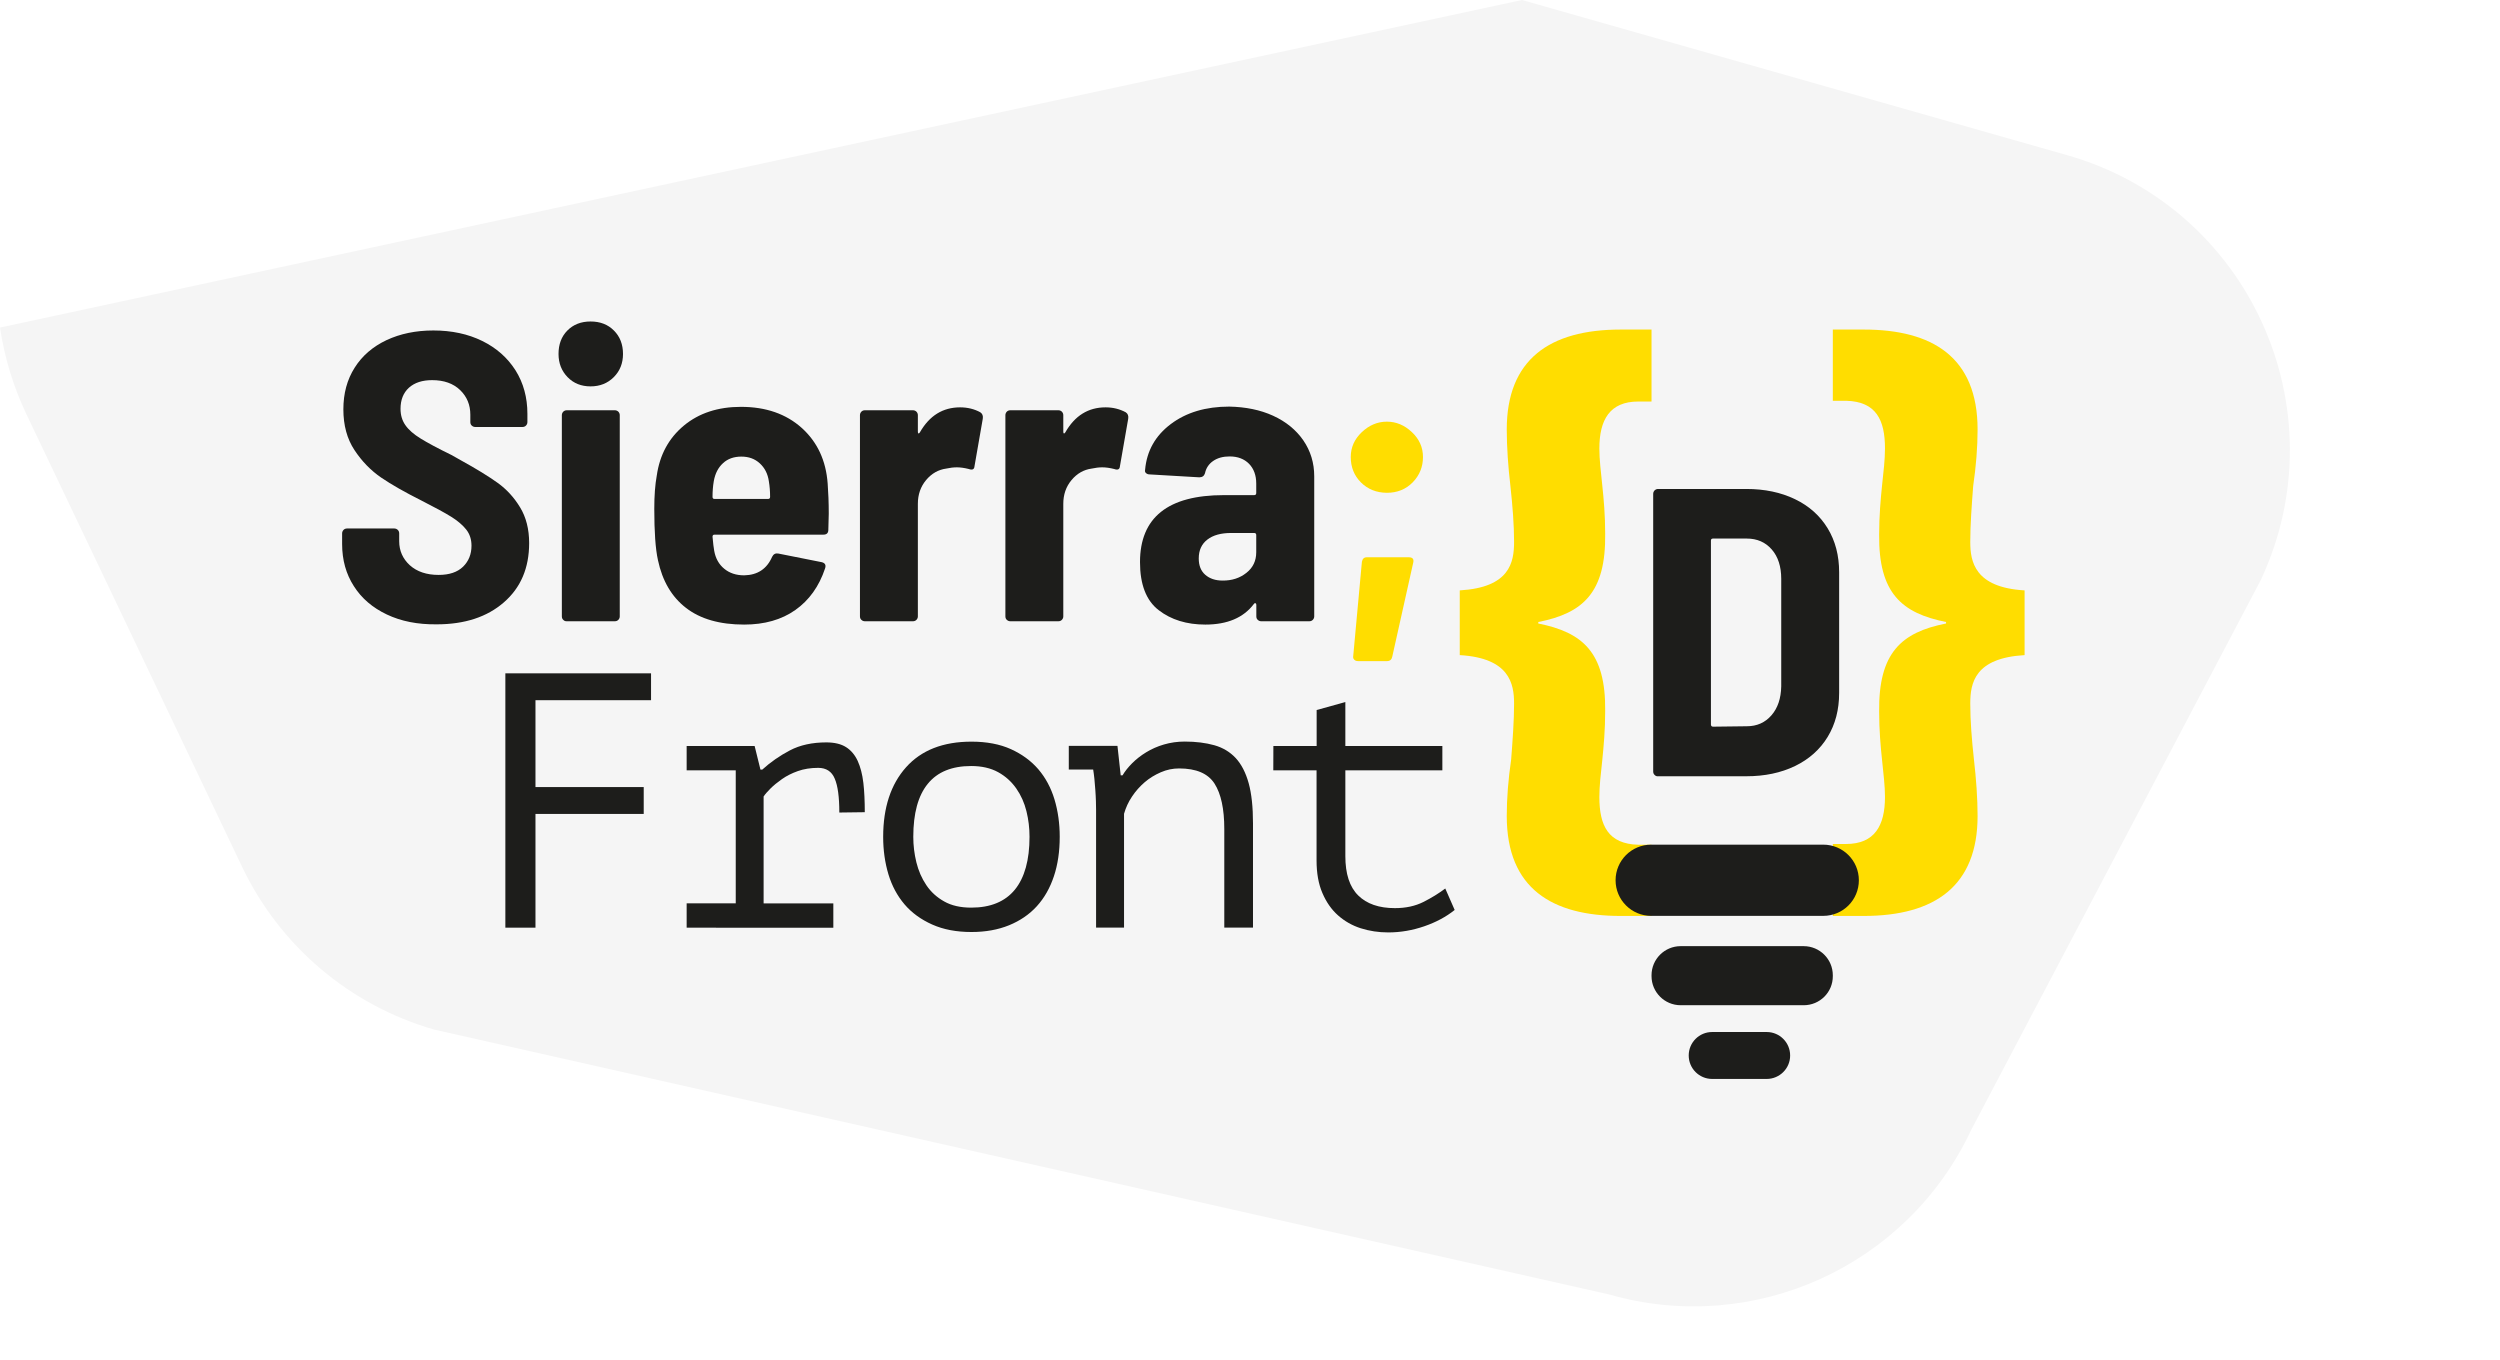
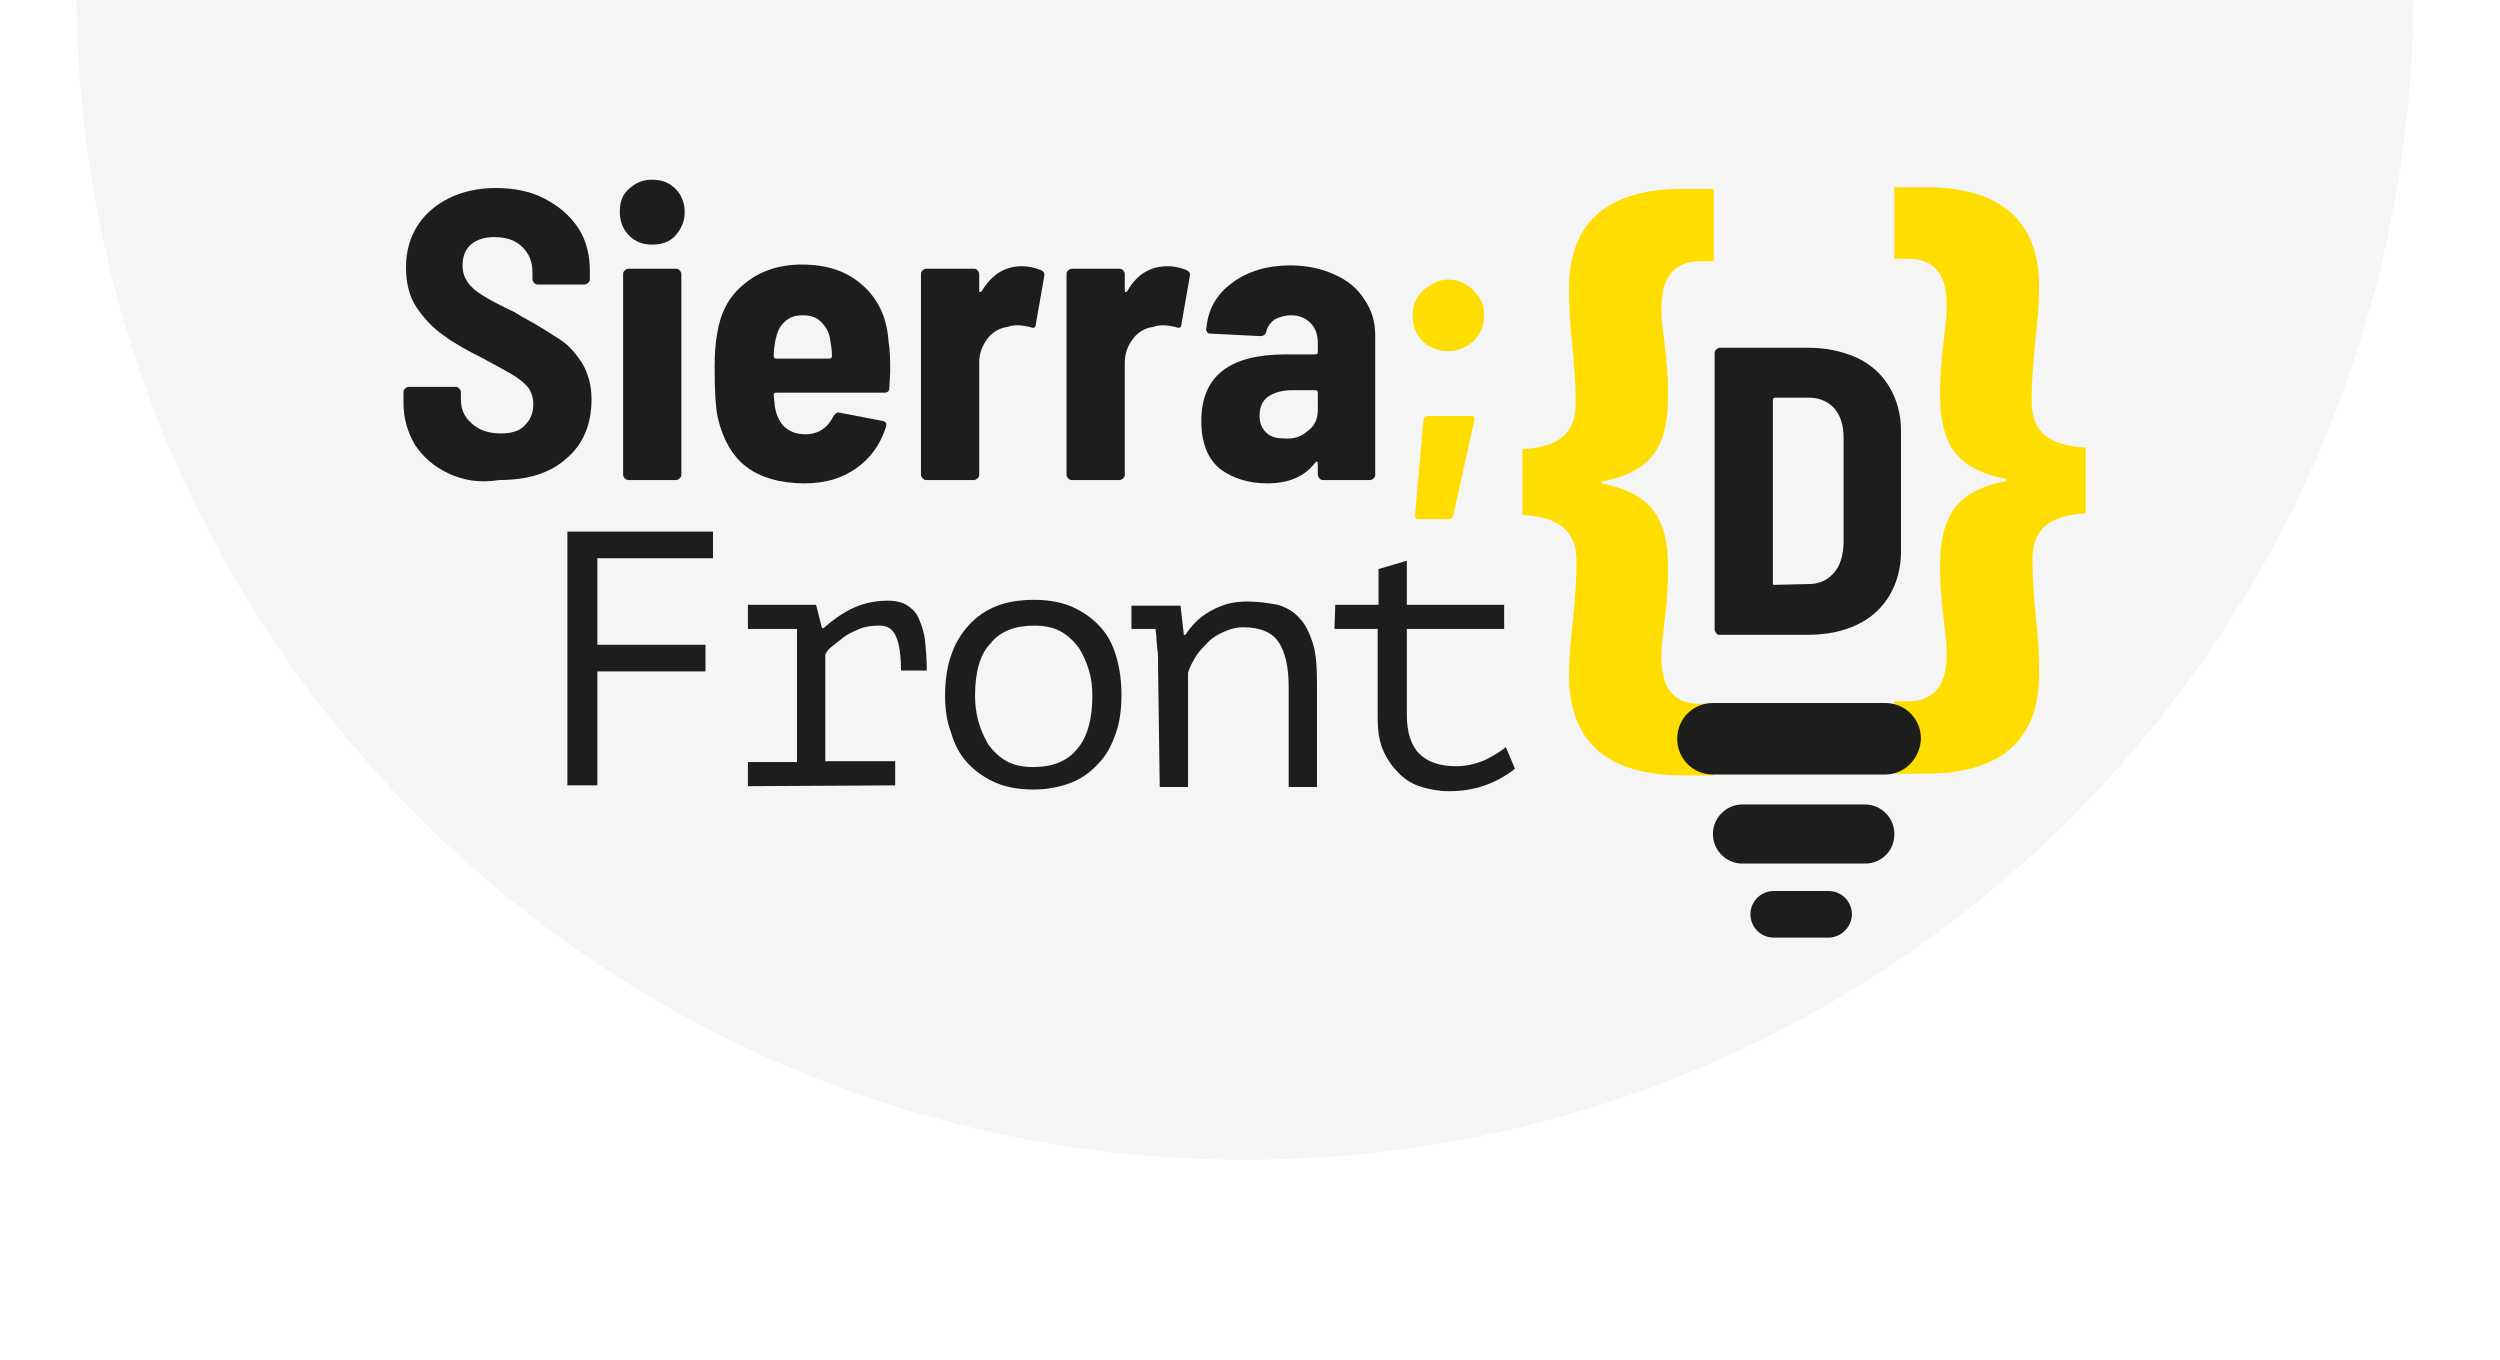
- <svg xmlns="http://www.w3.org/2000/svg" version="1.1" id="Capa_1" x="0px" y="0px" viewBox="0 0 300.48 163.35" style="enable-background:new 0 0 300.48 163.35;" xml:space="preserve">
+ <svg xmlns="http://www.w3.org/2000/svg" version="1.1" id="Capa_1" x="0px" y="0px" viewBox="0 0 300.5 163.4" style="enable-background:new 0 0 300.5 163.4;" xml:space="preserve">
  <style type="text/css">
	.st0{fill:#F5F5F5;}
	.st1{fill:#FFDD00;}
	.st2{fill:#1D1D1B;}
</style>
+   <path class="st0" d="M9.2,0c0.6,77.1,63.3,139.4,140.5,139.4S289.5,77.1,290.1,0H9.2z" />
  <g>
-     <path class="st0" d="M271.73,69.71l-34.8,66.08c-7.67,16.4-26.13,24.79-43.54,19.79l-141.2-31.83   c-10.14-2.91-18.55-10.04-23.09-19.56L3.2,49.84c-1.62-3.4-2.67-6.92-3.2-10.47L182.93,0l65.52,18.65   C270.28,24.86,281.36,49.15,271.73,69.71z" />
    <g>
      <g>
-         <path class="st1" d="M175.45,70.96c6-0.35,6.53-3.35,6.53-5.83c0-2.03-0.18-4.33-0.44-6.71c-0.27-2.3-0.44-4.68-0.44-6.8     c0-8.39,5.12-12.01,13.69-12.01h3.71v8.65h-1.59c-3.44,0-4.68,2.21-4.68,5.65c0,1.32,0.18,2.74,0.35,4.42     c0.18,1.68,0.35,3.62,0.35,5.83c0.09,7.06-2.65,9.54-8.04,10.6v0.18c5.3,1.06,8.12,3.44,8.04,10.51c0,2.3-0.18,4.24-0.35,5.92     c-0.18,1.68-0.35,3.09-0.35,4.42c0,3.44,1.06,5.65,4.68,5.74h1.59v8.56h-3.71c-8.21,0-13.69-3.27-13.69-12.01     c0-2.12,0.18-4.41,0.53-6.8c0.18-2.38,0.35-4.68,0.35-6.71c0-2.38-0.53-5.48-6.53-5.83V70.96z" />
+         <path class="st1" d="M182.9,54c6-0.3,6.5-3.3,6.5-5.8c0-2-0.2-4.3-0.4-6.7c-0.3-2.3-0.4-4.7-0.4-6.8c0-8.4,5.1-12,13.7-12h3.7     v8.7h-1.6c-3.4,0-4.7,2.2-4.7,5.7c0,1.3,0.2,2.7,0.4,4.4c0.2,1.7,0.4,3.6,0.4,5.8c0.1,7.1-2.6,9.5-8,10.6v0.2     c5.3,1.1,8.1,3.4,8,10.5c0,2.3-0.2,4.2-0.4,5.9c-0.2,1.7-0.4,3.1-0.4,4.4c0,3.4,1.1,5.7,4.7,5.7h1.6v8.6h-3.7     c-8.2,0-13.7-3.3-13.7-12c0-2.1,0.2-4.4,0.5-6.8c0.2-2.4,0.4-4.7,0.4-6.7c0-2.4-0.5-5.5-6.5-5.8V54z" />
      </g>
      <g>
-         <path class="st1" d="M243.34,78.74c-6,0.35-6.53,3.35-6.53,5.83c0,2.03,0.18,4.33,0.44,6.71c0.27,2.3,0.44,4.68,0.44,6.8     c0,8.39-5.12,12.01-13.69,12.01h-3.71v-8.65h1.59c3.44,0,4.68-2.21,4.68-5.65c0-1.32-0.18-2.74-0.35-4.42     c-0.18-1.68-0.35-3.62-0.35-5.83c-0.09-7.06,2.65-9.54,8.04-10.6v-0.18c-5.3-1.06-8.12-3.44-8.04-10.51     c0-2.3,0.18-4.24,0.35-5.92c0.18-1.68,0.35-3.09,0.35-4.42c0-3.44-1.06-5.65-4.68-5.74h-1.59v-8.56H224     c8.21,0,13.69,3.27,13.69,12.01c0,2.12-0.18,4.41-0.53,6.8c-0.18,2.38-0.35,4.68-0.35,6.71c0,2.38,0.53,5.48,6.53,5.83V78.74z" />
+         <path class="st1" d="M250.8,61.7c-6,0.3-6.5,3.3-6.5,5.8c0,2,0.2,4.3,0.4,6.7c0.3,2.3,0.4,4.7,0.4,6.8c0,8.4-5.1,12-13.7,12h-3.7     v-8.7h1.6c3.4,0,4.7-2.2,4.7-5.7c0-1.3-0.2-2.7-0.4-4.4c-0.2-1.7-0.4-3.6-0.4-5.8c-0.1-7.1,2.6-9.5,8-10.6v-0.2     c-5.3-1.1-8.1-3.4-8-10.5c0-2.3,0.2-4.2,0.4-5.9c0.2-1.7,0.4-3.1,0.4-4.4c0-3.4-1.1-5.7-4.7-5.7h-1.6v-8.6h3.7     c8.2,0,13.7,3.3,13.7,12c0,2.1-0.2,4.4-0.5,6.8c-0.2,2.4-0.4,4.7-0.4,6.7c0,2.4,0.5,5.5,6.5,5.8V61.7z" />
      </g>
-       <path class="st2" d="M219.14,110.08h-20.68c-2.37,0-4.28-1.92-4.28-4.28l0,0c0-2.37,1.92-4.28,4.28-4.28h20.68    c2.37,0,4.28,1.92,4.28,4.28l0,0C223.42,108.17,221.51,110.08,219.14,110.08z" />
-       <path class="st2" d="M216.79,120.82H202c-1.93,0-3.5-1.57-3.5-3.5v-0.1c0-1.93,1.57-3.5,3.5-3.5h14.79c1.93,0,3.5,1.57,3.5,3.5    v0.1C220.3,119.26,218.73,120.82,216.79,120.82z" />
-       <path class="st2" d="M212.34,129.68h-6.55c-1.56,0-2.82-1.26-2.82-2.82l0,0c0-1.56,1.26-2.82,2.82-2.82h6.55    c1.56,0,2.82,1.26,2.82,2.82l0,0C215.17,128.41,213.9,129.68,212.34,129.68z" />
+       <path class="st2" d="M226.6,93.1h-20.7c-2.4,0-4.3-1.9-4.3-4.3l0,0c0-2.4,1.9-4.3,4.3-4.3h20.7c2.4,0,4.3,1.9,4.3,4.3l0,0    C230.8,91.2,228.9,93.1,226.6,93.1z" />
+       <path class="st2" d="M224.2,103.8h-14.8c-1.9,0-3.5-1.6-3.5-3.5v-0.1c0-1.9,1.6-3.5,3.5-3.5h14.8c1.9,0,3.5,1.6,3.5,3.5v0.1    C227.7,102.3,226.1,103.8,224.2,103.8z" />
+       <path class="st2" d="M219.8,112.7h-6.6c-1.6,0-2.8-1.3-2.8-2.8l0,0c0-1.6,1.3-2.8,2.8-2.8h6.6c1.6,0,2.8,1.3,2.8,2.8l0,0    C222.6,111.4,221.3,112.7,219.8,112.7z" />
      <g>
-         <path class="st2" d="M198.87,93.14c-0.12-0.11-0.17-0.25-0.17-0.42V59.36c0-0.16,0.06-0.3,0.17-0.42     c0.12-0.11,0.25-0.17,0.42-0.17h10.61c2.2,0,4.15,0.41,5.85,1.23c1.7,0.82,3,1.99,3.92,3.5c0.92,1.51,1.38,3.27,1.38,5.28v14.51     c0,2.01-0.46,3.77-1.38,5.28c-0.92,1.51-2.23,2.68-3.92,3.5c-1.7,0.82-3.64,1.23-5.85,1.23h-10.61     C199.12,93.32,198.98,93.26,198.87,93.14z M205.9,87.34l4.05-0.05c1.22,0,2.2-0.44,2.96-1.31c0.76-0.87,1.15-2.03,1.18-3.48     V69.57c0-1.48-0.38-2.66-1.14-3.53s-1.76-1.31-3.01-1.31h-4.05c-0.17,0-0.25,0.08-0.25,0.25v22.11     C205.65,87.26,205.74,87.34,205.9,87.34z" />
+         <path class="st2" d="M206.3,76.1c-0.1-0.1-0.2-0.3-0.2-0.4V42.4c0-0.2,0.1-0.3,0.2-0.4c0.1-0.1,0.3-0.2,0.4-0.2h10.6     c2.2,0,4.1,0.4,5.9,1.2c1.7,0.8,3,2,3.9,3.5s1.4,3.3,1.4,5.3v14.5c0,2-0.5,3.8-1.4,5.3s-2.2,2.7-3.9,3.5     c-1.7,0.8-3.6,1.2-5.9,1.2h-10.6C206.5,76.3,206.4,76.3,206.3,76.1z M213.3,70.3l4.1-0.1c1.2,0,2.2-0.4,3-1.3     c0.8-0.9,1.1-2,1.2-3.5V52.6c0-1.5-0.4-2.7-1.1-3.5s-1.8-1.3-3-1.3h-4.1c-0.2,0-0.3,0.1-0.3,0.3v22.1     C213.1,70.3,213.2,70.3,213.3,70.3z" />
      </g>
      <g>
        <g>
-           <path class="st2" d="M46.5,73.86c-1.71-0.81-3.04-1.94-3.97-3.41c-0.94-1.46-1.41-3.15-1.41-5.06v-1.28      c0-0.16,0.06-0.3,0.17-0.42c0.11-0.11,0.25-0.17,0.42-0.17h5.68c0.16,0,0.3,0.06,0.42,0.17c0.12,0.12,0.17,0.26,0.17,0.42v0.94      c0,1.15,0.43,2.11,1.28,2.89c0.86,0.77,2.01,1.16,3.46,1.16c1.28,0,2.26-0.33,2.94-0.99c0.67-0.66,1.01-1.5,1.01-2.52      c0-0.76-0.21-1.41-0.64-1.95c-0.43-0.54-1.03-1.05-1.8-1.53c-0.77-0.48-1.97-1.13-3.58-1.95c-1.97-0.99-3.59-1.91-4.84-2.76      c-1.25-0.86-2.32-1.96-3.21-3.31s-1.33-2.98-1.33-4.89c0-1.91,0.45-3.58,1.36-5.01c0.9-1.43,2.18-2.53,3.83-3.31      c1.65-0.77,3.52-1.16,5.63-1.16c2.2,0,4.16,0.42,5.87,1.26s3.04,2.02,4,3.53c0.95,1.51,1.43,3.26,1.43,5.23v0.99      c0,0.17-0.06,0.3-0.17,0.42c-0.12,0.12-0.26,0.17-0.42,0.17h-5.68c-0.17,0-0.3-0.06-0.42-0.17c-0.12-0.11-0.17-0.25-0.17-0.42      v-0.89c0-1.18-0.41-2.17-1.23-2.96s-1.94-1.19-3.36-1.19c-1.18,0-2.11,0.3-2.79,0.91c-0.67,0.61-1.01,1.46-1.01,2.54      c0,0.76,0.2,1.42,0.59,1.97c0.39,0.56,1,1.09,1.83,1.6c0.82,0.51,2.07,1.18,3.75,2l1.04,0.59c1.91,1.05,3.4,1.97,4.47,2.74      s1.97,1.75,2.69,2.94c0.72,1.18,1.09,2.62,1.09,4.29c0,3-1.01,5.37-3.04,7.13c-2.02,1.76-4.71,2.64-8.07,2.64      C50.2,75.07,48.21,74.67,46.5,73.86z" />
-           <path class="st2" d="M68.22,45.33c-0.72-0.74-1.09-1.67-1.09-2.79c0-1.15,0.35-2.09,1.06-2.81s1.64-1.09,2.79-1.09      s2.09,0.36,2.81,1.09c0.72,0.72,1.09,1.66,1.09,2.81c0,1.12-0.37,2.05-1.11,2.79s-1.67,1.11-2.79,1.11      C69.86,46.44,68.94,46.07,68.22,45.33z M67.7,74.5c-0.12-0.11-0.17-0.25-0.17-0.42V49.9c0-0.16,0.06-0.3,0.17-0.42      c0.12-0.11,0.25-0.17,0.42-0.17h5.78c0.16,0,0.3,0.06,0.42,0.17c0.11,0.12,0.17,0.26,0.17,0.42v24.18c0,0.17-0.06,0.3-0.17,0.42      c-0.12,0.12-0.26,0.17-0.42,0.17h-5.78C67.95,74.68,67.81,74.62,67.7,74.5z" />
-           <path class="st2" d="M99.61,61.74l-0.05,1.93c0,0.4-0.2,0.59-0.59,0.59H85.89c-0.17,0-0.25,0.08-0.25,0.25      c0.07,0.76,0.13,1.32,0.2,1.68c0.16,0.92,0.57,1.65,1.21,2.17c0.64,0.53,1.44,0.79,2.39,0.79c1.61-0.03,2.73-0.77,3.36-2.22      c0.16-0.33,0.41-0.46,0.74-0.4l5.23,1.04c0.4,0.1,0.53,0.35,0.4,0.74c-0.72,2.17-1.92,3.84-3.58,5.01      c-1.66,1.17-3.71,1.75-6.15,1.75c-2.93,0-5.26-0.67-6.98-2c-1.73-1.33-2.85-3.25-3.38-5.75c-0.3-1.35-0.44-3.41-0.44-6.17      c0-1.58,0.1-2.91,0.3-4c0.36-2.5,1.45-4.5,3.26-6c1.81-1.5,4.1-2.25,6.86-2.25c2.99,0,5.43,0.85,7.31,2.54      c1.88,1.7,2.91,3.92,3.11,6.69C99.56,59.22,99.61,60.43,99.61,61.74z M86.9,55.67c-0.58,0.53-0.95,1.25-1.11,2.17      c-0.1,0.59-0.15,1.22-0.15,1.88c0,0.17,0.08,0.25,0.25,0.25h6.42c0.16,0,0.25-0.08,0.25-0.25c0-0.66-0.05-1.28-0.15-1.88      c-0.13-0.89-0.49-1.6-1.09-2.15s-1.33-0.81-2.22-0.81S87.47,55.14,86.9,55.67z" />
-           <path class="st2" d="M117.82,49.55c0.26,0.17,0.36,0.43,0.3,0.79l-0.99,5.68c-0.03,0.4-0.26,0.51-0.69,0.35      c-0.53-0.13-1-0.2-1.43-0.2c-0.4,0-0.82,0.05-1.28,0.15c-0.95,0.13-1.76,0.59-2.42,1.38s-0.99,1.74-0.99,2.86v13.52      c0,0.17-0.06,0.3-0.17,0.42c-0.12,0.12-0.26,0.17-0.42,0.17h-5.78c-0.17,0-0.3-0.06-0.42-0.17c-0.12-0.11-0.17-0.25-0.17-0.42      V49.9c0-0.16,0.06-0.3,0.17-0.42c0.11-0.11,0.25-0.17,0.42-0.17h5.78c0.16,0,0.3,0.06,0.42,0.17c0.11,0.12,0.17,0.26,0.17,0.42      v1.97c0,0.13,0.02,0.21,0.07,0.22c0.05,0.02,0.11-0.02,0.17-0.12c1.15-2.01,2.76-3.01,4.84-3.01      C116.29,48.96,117.1,49.16,117.82,49.55z" />
-           <path class="st2" d="M135.3,49.55c0.26,0.17,0.36,0.43,0.3,0.79l-0.99,5.68c-0.03,0.4-0.26,0.51-0.69,0.35      c-0.53-0.13-1-0.2-1.43-0.2c-0.4,0-0.82,0.05-1.28,0.15c-0.95,0.13-1.76,0.59-2.42,1.38s-0.99,1.74-0.99,2.86v13.52      c0,0.17-0.06,0.3-0.17,0.42c-0.12,0.12-0.26,0.17-0.42,0.17h-5.78c-0.17,0-0.3-0.06-0.42-0.17s-0.17-0.25-0.17-0.42V49.9      c0-0.16,0.06-0.3,0.17-0.42c0.11-0.11,0.25-0.17,0.42-0.17h5.78c0.16,0,0.3,0.06,0.42,0.17c0.11,0.12,0.17,0.26,0.17,0.42v1.97      c0,0.13,0.02,0.21,0.07,0.22c0.05,0.02,0.11-0.02,0.17-0.12c1.15-2.01,2.76-3.01,4.84-3.01      C133.77,48.96,134.57,49.16,135.3,49.55z" />
-           <path class="st2" d="M153.02,49.97c1.55,0.71,2.76,1.7,3.63,2.96c0.87,1.27,1.31,2.71,1.31,4.32v16.83      c0,0.17-0.06,0.3-0.17,0.42c-0.12,0.12-0.26,0.17-0.42,0.17h-5.78c-0.17,0-0.3-0.06-0.42-0.17S151,74.25,151,74.08V72.7      c0-0.1-0.03-0.16-0.1-0.2c-0.07-0.03-0.13,0-0.2,0.1c-1.25,1.65-3.19,2.47-5.83,2.47c-2.24,0-4.11-0.58-5.6-1.73      c-1.5-1.15-2.25-3.08-2.25-5.78c0-5.36,3.36-8.05,10.07-8.05h3.65c0.16,0,0.25-0.08,0.25-0.25v-1.14c0-0.99-0.29-1.78-0.86-2.37      c-0.58-0.59-1.36-0.89-2.34-0.89c-0.79,0-1.45,0.18-1.97,0.54c-0.53,0.36-0.86,0.86-0.99,1.48c-0.1,0.33-0.33,0.49-0.69,0.49      l-5.97-0.35c-0.17,0-0.3-0.05-0.42-0.15s-0.16-0.23-0.12-0.4c0.2-2.27,1.23-4.1,3.09-5.5s4.2-2.1,7.03-2.1      C149.71,48.91,151.47,49.26,153.02,49.97z M149.81,68.85c0.79-0.62,1.18-1.45,1.18-2.47v-2.07c0-0.16-0.08-0.25-0.25-0.25h-2.76      c-1.22,0-2.17,0.26-2.86,0.79s-1.04,1.28-1.04,2.27c0,0.86,0.26,1.51,0.79,1.97c0.53,0.46,1.22,0.69,2.07,0.69      C148.07,69.79,149.02,69.48,149.81,68.85z" />
-           <path class="st1" d="M163.58,57.99c-0.82-0.82-1.23-1.84-1.23-3.06c0-1.15,0.44-2.15,1.33-2.99s1.89-1.26,3.01-1.26      s2.12,0.42,3.01,1.26c0.89,0.84,1.33,1.83,1.33,2.99c0,1.18-0.41,2.2-1.23,3.04c-0.82,0.84-1.86,1.26-3.11,1.26      C165.44,59.22,164.41,58.81,163.58,57.99z M162.77,79.29c-0.12-0.12-0.16-0.27-0.12-0.47l1.04-11.3      c0.07-0.36,0.26-0.54,0.59-0.54h5.04c0.46,0,0.64,0.21,0.54,0.64l-2.52,11.3c-0.07,0.36-0.28,0.54-0.64,0.54h-3.46      C163.04,79.46,162.88,79.41,162.77,79.29z" />
+           <path class="st2" d="M53.9,56.9c-1.7-0.8-3-1.9-4-3.4c-0.9-1.5-1.4-3.2-1.4-5.1v-1.3c0-0.2,0.1-0.3,0.2-0.4      c0.1-0.1,0.3-0.2,0.4-0.2h5.7c0.2,0,0.3,0.1,0.4,0.2c0.1,0.1,0.2,0.3,0.2,0.4v0.9c0,1.2,0.4,2.1,1.3,2.9c0.9,0.8,2,1.2,3.5,1.2      c1.3,0,2.3-0.3,2.9-1c0.7-0.7,1-1.5,1-2.5c0-0.8-0.2-1.4-0.6-2c-0.4-0.5-1-1-1.8-1.5s-2-1.1-3.6-2c-2-1-3.6-1.9-4.8-2.8      c-1.3-0.9-2.3-2-3.2-3.3s-1.3-3-1.3-4.9s0.5-3.6,1.4-5c0.9-1.4,2.2-2.5,3.8-3.3c1.7-0.8,3.5-1.2,5.6-1.2c2.2,0,4.2,0.4,5.9,1.3      s3,2,4,3.5c1,1.5,1.4,3.3,1.4,5.2v1c0,0.2-0.1,0.3-0.2,0.4c-0.1,0.1-0.3,0.2-0.4,0.2h-5.7c-0.2,0-0.3-0.1-0.4-0.2      c-0.1-0.1-0.2-0.3-0.2-0.4v-0.9c0-1.2-0.4-2.2-1.2-3s-1.9-1.2-3.4-1.2c-1.2,0-2.1,0.3-2.8,0.9c-0.7,0.6-1,1.5-1,2.5      c0,0.8,0.2,1.4,0.6,2c0.4,0.6,1,1.1,1.8,1.6c0.8,0.5,2.1,1.2,3.8,2l1,0.6c1.9,1,3.4,2,4.5,2.7s2,1.8,2.7,2.9      c0.7,1.2,1.1,2.6,1.1,4.3c0,3-1,5.4-3,7.1c-2,1.8-4.7,2.6-8.1,2.6C57.6,58.1,55.6,57.7,53.9,56.9z" />
+           <path class="st2" d="M75.6,28.3c-0.7-0.7-1.1-1.7-1.1-2.8c0-1.2,0.3-2.1,1.1-2.8s1.6-1.1,2.8-1.1s2.1,0.4,2.8,1.1      c0.7,0.7,1.1,1.7,1.1,2.8c0,1.1-0.4,2-1.1,2.8s-1.7,1.1-2.8,1.1C77.3,29.4,76.4,29.1,75.6,28.3z M75.1,57.5      c-0.1-0.1-0.2-0.3-0.2-0.4V32.9c0-0.2,0.1-0.3,0.2-0.4c0.1-0.1,0.3-0.2,0.4-0.2h5.8c0.2,0,0.3,0.1,0.4,0.2      c0.1,0.1,0.2,0.3,0.2,0.4v24.2c0,0.2-0.1,0.3-0.2,0.4c-0.1,0.1-0.3,0.2-0.4,0.2h-5.8C75.4,57.7,75.2,57.6,75.1,57.5z" />
+           <path class="st2" d="M107,44.7l-0.1,1.9c0,0.4-0.2,0.6-0.6,0.6H93.3c-0.2,0-0.3,0.1-0.3,0.3c0.1,0.8,0.1,1.3,0.2,1.7      c0.2,0.9,0.6,1.7,1.2,2.2c0.6,0.5,1.4,0.8,2.4,0.8c1.6,0,2.7-0.8,3.4-2.2c0.2-0.3,0.4-0.5,0.7-0.4l5.2,1      c0.4,0.1,0.5,0.3,0.4,0.7c-0.7,2.2-1.9,3.8-3.6,5c-1.7,1.2-3.7,1.8-6.2,1.8c-2.9,0-5.3-0.7-7-2c-1.7-1.3-2.8-3.3-3.4-5.8      c-0.3-1.3-0.4-3.4-0.4-6.2c0-1.6,0.1-2.9,0.3-4c0.4-2.5,1.4-4.5,3.3-6c1.8-1.5,4.1-2.3,6.9-2.3c3,0,5.4,0.8,7.3,2.5      c1.9,1.7,2.9,3.9,3.1,6.7C107,42.2,107,43.4,107,44.7z M94.3,38.7c-0.6,0.5-0.9,1.3-1.1,2.2c-0.1,0.6-0.2,1.2-0.2,1.9      c0,0.2,0.1,0.3,0.3,0.3h6.4c0.2,0,0.3-0.1,0.3-0.3c0-0.7-0.1-1.3-0.2-1.9c-0.1-0.9-0.5-1.6-1.1-2.2s-1.3-0.8-2.2-0.8      S94.9,38.1,94.3,38.7z" />
+           <path class="st2" d="M125.2,32.5c0.3,0.2,0.4,0.4,0.3,0.8l-1,5.7c0,0.4-0.3,0.5-0.7,0.3c-0.5-0.1-1-0.2-1.4-0.2      c-0.4,0-0.8,0-1.3,0.2c-0.9,0.1-1.8,0.6-2.4,1.4s-1,1.7-1,2.9v13.5c0,0.2-0.1,0.3-0.2,0.4c-0.1,0.1-0.3,0.2-0.4,0.2h-5.8      c-0.2,0-0.3-0.1-0.4-0.2c-0.1-0.1-0.2-0.3-0.2-0.4V32.9c0-0.2,0.1-0.3,0.2-0.4c0.1-0.1,0.3-0.2,0.4-0.2h5.8      c0.2,0,0.3,0.1,0.4,0.2c0.1,0.1,0.2,0.3,0.2,0.4v2c0,0.1,0,0.2,0.1,0.2c0.1,0,0.1,0,0.2-0.1c1.2-2,2.8-3,4.8-3      C123.7,32,124.5,32.2,125.2,32.5z" />
+           <path class="st2" d="M142.7,32.5c0.3,0.2,0.4,0.4,0.3,0.8l-1,5.7c0,0.4-0.3,0.5-0.7,0.3c-0.5-0.1-1-0.2-1.4-0.2      c-0.4,0-0.8,0-1.3,0.2c-0.9,0.1-1.8,0.6-2.4,1.4s-1,1.7-1,2.9v13.5c0,0.2-0.1,0.3-0.2,0.4c-0.1,0.1-0.3,0.2-0.4,0.2h-5.8      c-0.2,0-0.3-0.1-0.4-0.2s-0.2-0.3-0.2-0.4V32.9c0-0.2,0.1-0.3,0.2-0.4c0.1-0.1,0.3-0.2,0.4-0.2h5.8c0.2,0,0.3,0.1,0.4,0.2      c0.1,0.1,0.2,0.3,0.2,0.4v2c0,0.1,0,0.2,0.1,0.2c0.1,0,0.1,0,0.2-0.1c1.1-2,2.8-3,4.8-3C141.2,32,142,32.2,142.7,32.5z" />
+           <path class="st2" d="M160.4,33c1.6,0.7,2.8,1.7,3.6,3c0.9,1.3,1.3,2.7,1.3,4.3v16.8c0,0.2-0.1,0.3-0.2,0.4      c-0.1,0.1-0.3,0.2-0.4,0.2H159c-0.2,0-0.3-0.1-0.4-0.2s-0.2-0.3-0.2-0.4v-1.4c0-0.1,0-0.2-0.1-0.2c-0.1,0-0.1,0-0.2,0.1      c-1.3,1.7-3.2,2.5-5.8,2.5c-2.2,0-4.1-0.6-5.6-1.7c-1.5-1.2-2.3-3.1-2.3-5.8c0-5.4,3.4-8,10.1-8h3.6c0.2,0,0.3-0.1,0.3-0.3v-1.1      c0-1-0.3-1.8-0.9-2.4c-0.6-0.6-1.4-0.9-2.3-0.9c-0.8,0-1.4,0.2-2,0.5c-0.5,0.4-0.9,0.9-1,1.5c-0.1,0.3-0.3,0.5-0.7,0.5l-6-0.3      c-0.2,0-0.3,0-0.4-0.2s-0.2-0.2-0.1-0.4c0.2-2.3,1.2-4.1,3.1-5.5s4.2-2.1,7-2.1C157.1,31.9,158.9,32.3,160.4,33z M157.2,51.8      c0.8-0.6,1.2-1.4,1.2-2.5v-2.1c0-0.2-0.1-0.3-0.3-0.3h-2.8c-1.2,0-2.2,0.3-2.9,0.8s-1,1.3-1,2.3c0,0.9,0.3,1.5,0.8,2      s1.2,0.7,2.1,0.7C155.5,52.8,156.4,52.5,157.2,51.8z" />
+           <path class="st1" d="M171,41c-0.8-0.8-1.2-1.8-1.2-3.1c0-1.2,0.4-2.2,1.3-3s1.9-1.3,3-1.3s2.1,0.4,3,1.3s1.3,1.8,1.3,3      c0,1.2-0.4,2.2-1.2,3c-0.8,0.8-1.9,1.3-3.1,1.3C172.9,42.2,171.8,41.8,171,41z M170.2,62.3c-0.1-0.1-0.2-0.3-0.1-0.5l1-11.3      c0.1-0.4,0.3-0.5,0.6-0.5h5c0.5,0,0.6,0.2,0.5,0.6l-2.5,11.3c-0.1,0.4-0.3,0.5-0.6,0.5h-3.5C170.5,62.5,170.3,62.4,170.2,62.3z" />
        </g>
      </g>
      <g>
-         <path class="st2" d="M60.74,80.93h17.51v3.23H64.36V94.6h13.01v3.23H64.36v13.67h-3.62C60.74,111.5,60.74,80.93,60.74,80.93z" />
-         <path class="st2" d="M82.53,111.5v-2.93h5.9V92.59h-5.9v-2.93h8.17l0.7,2.84h0.22c0.99-0.9,2.1-1.67,3.32-2.31     s2.68-0.96,4.37-0.96c0.99,0,1.78,0.19,2.38,0.57c0.6,0.38,1.06,0.93,1.4,1.66c0.33,0.73,0.56,1.61,0.68,2.64     s0.17,2.21,0.17,3.52l-3.06,0.04c0-1.85-0.18-3.21-0.55-4.07c-0.36-0.87-1.03-1.3-1.99-1.3c-0.9,0-1.72,0.13-2.45,0.39     c-0.73,0.26-1.36,0.58-1.9,0.96c-0.54,0.38-1,0.75-1.38,1.13c-0.38,0.38-0.66,0.7-0.83,0.96v12.85h8.38v2.93L82.53,111.5     L82.53,111.5z" />
-         <path class="st2" d="M106.15,100.58c0-3.52,0.92-6.31,2.75-8.36s4.45-3.08,7.86-3.08c1.83,0,3.41,0.3,4.74,0.9     c1.32,0.6,2.42,1.4,3.3,2.42c0.87,1.02,1.52,2.23,1.94,3.62c0.42,1.4,0.63,2.9,0.63,4.5c0,1.75-0.23,3.33-0.7,4.74     c-0.47,1.41-1.15,2.61-2.05,3.6c-0.9,0.99-2.02,1.75-3.34,2.29c-1.33,0.54-2.83,0.81-4.52,0.81c-1.81,0-3.38-0.3-4.72-0.9     c-1.34-0.6-2.45-1.4-3.32-2.42c-0.87-1.02-1.52-2.23-1.94-3.62C106.36,103.68,106.15,102.18,106.15,100.58z M109.77,100.58     c0,1.02,0.12,2.04,0.37,3.06c0.25,1.02,0.65,1.94,1.2,2.75c0.55,0.82,1.27,1.47,2.15,1.96c0.88,0.5,1.97,0.74,3.24,0.74     c2.32,0,4.07-0.72,5.25-2.16c1.17-1.44,1.76-3.56,1.76-6.35c0-1.05-0.12-2.07-0.37-3.08c-0.25-1.01-0.65-1.91-1.22-2.73     c-0.57-0.81-1.29-1.47-2.18-1.96c-0.89-0.49-1.97-0.74-3.24-0.74c-2.32,0-4.06,0.71-5.22,2.14     C110.35,95.63,109.77,97.76,109.77,100.58z" />
-         <path class="st2" d="M131.74,97.3c0-0.26-0.01-0.6-0.02-1.03c-0.01-0.42-0.04-0.86-0.07-1.31c-0.03-0.45-0.07-0.9-0.11-1.33     c-0.04-0.44-0.1-0.81-0.15-1.14h-2.93v-2.84h5.85l0.39,3.54h0.22c0.29-0.49,0.68-0.98,1.16-1.46c0.48-0.48,1.04-0.92,1.68-1.31     s1.35-0.71,2.14-0.94c0.79-0.23,1.62-0.35,2.49-0.35c1.34,0,2.52,0.15,3.56,0.44c1.03,0.29,1.89,0.81,2.58,1.55     c0.68,0.74,1.2,1.75,1.55,3.01c0.35,1.27,0.52,2.88,0.52,4.83v12.53h-3.45V99.64c0-2.41-0.39-4.23-1.17-5.45     c-0.78-1.22-2.2-1.83-4.26-1.83c-0.75,0-1.49,0.15-2.2,0.46c-0.71,0.31-1.36,0.7-1.94,1.2s-1.09,1.07-1.52,1.72     c-0.44,0.65-0.75,1.34-0.96,2.07v13.68h-3.36L131.74,97.3L131.74,97.3z" />
-         <path class="st2" d="M153.05,89.66h5.2v-4.32l3.45-0.96v5.28h11.66v2.93H161.7v10.31c0,2.13,0.51,3.7,1.54,4.72     s2.5,1.53,4.42,1.53c1.31,0,2.44-0.25,3.42-0.74c0.97-0.49,1.85-1.03,2.63-1.62l1.13,2.58c-1.02,0.82-2.23,1.47-3.65,1.96     c-1.42,0.49-2.86,0.74-4.34,0.74c-1.16,0-2.26-0.17-3.3-0.5c-1.03-0.33-1.94-0.85-2.73-1.55s-1.41-1.59-1.88-2.69     c-0.47-1.09-0.7-2.39-0.7-3.91V92.59h-5.2L153.05,89.66L153.05,89.66z" />
+         <path class="st2" d="M68.2,63.9h17.5v3.2H71.8v10.4h13v3.2h-13v13.7h-3.6V63.9z" />
+         <path class="st2" d="M89.9,94.5v-2.9h5.9v-16h-5.9v-2.9h8.2l0.7,2.8H99c1-0.9,2.1-1.7,3.3-2.3s2.7-1,4.4-1c1,0,1.8,0.2,2.4,0.6     s1.1,0.9,1.4,1.7c0.3,0.7,0.6,1.6,0.7,2.6s0.2,2.2,0.2,3.5l-3.1,0c0-1.8-0.2-3.2-0.6-4.1c-0.4-0.9-1-1.3-2-1.3     c-0.9,0-1.7,0.1-2.4,0.4c-0.7,0.3-1.4,0.6-1.9,1s-1,0.8-1.4,1.1s-0.7,0.7-0.8,1v12.8h8.4v2.9L89.9,94.5L89.9,94.5z" />
+         <path class="st2" d="M113.6,83.6c0-3.5,0.9-6.3,2.8-8.4s4.4-3.1,7.9-3.1c1.8,0,3.4,0.3,4.7,0.9c1.3,0.6,2.4,1.4,3.3,2.4     c0.9,1,1.5,2.2,1.9,3.6c0.4,1.4,0.6,2.9,0.6,4.5c0,1.8-0.2,3.3-0.7,4.7c-0.5,1.4-1.1,2.6-2.1,3.6c-0.9,1-2,1.8-3.3,2.3     c-1.3,0.5-2.8,0.8-4.5,0.8c-1.8,0-3.4-0.3-4.7-0.9c-1.3-0.6-2.4-1.4-3.3-2.4s-1.5-2.2-1.9-3.6C113.8,86.7,113.6,85.2,113.6,83.6z      M117.2,83.6c0,1,0.1,2,0.4,3.1s0.7,1.9,1.2,2.8c0.6,0.8,1.3,1.5,2.2,2c0.9,0.5,2,0.7,3.2,0.7c2.3,0,4.1-0.7,5.3-2.2     c1.2-1.4,1.8-3.6,1.8-6.3c0-1.1-0.1-2.1-0.4-3.1s-0.7-1.9-1.2-2.7c-0.6-0.8-1.3-1.5-2.2-2s-2-0.7-3.2-0.7c-2.3,0-4.1,0.7-5.2,2.1     C117.8,78.6,117.2,80.8,117.2,83.6z" />
+         <path class="st2" d="M139.2,80.3c0-0.3,0-0.6,0-1c0-0.4,0-0.9-0.1-1.3c0-0.4-0.1-0.9-0.1-1.3c0-0.4-0.1-0.8-0.1-1.1h-2.9v-2.8     h5.9l0.4,3.5h0.2c0.3-0.5,0.7-1,1.2-1.5c0.5-0.5,1-0.9,1.7-1.3s1.4-0.7,2.1-0.9s1.6-0.3,2.5-0.3c1.3,0,2.5,0.2,3.6,0.4     c1,0.3,1.9,0.8,2.6,1.6c0.7,0.7,1.2,1.8,1.6,3c0.4,1.3,0.5,2.9,0.5,4.8v12.5h-3.4V82.6c0-2.4-0.4-4.2-1.2-5.4     c-0.8-1.2-2.2-1.8-4.3-1.8c-0.8,0-1.5,0.2-2.2,0.5c-0.7,0.3-1.4,0.7-1.9,1.2s-1.1,1.1-1.5,1.7c-0.4,0.7-0.8,1.3-1,2.1v13.7h-3.4     L139.2,80.3L139.2,80.3z" />
+         <path class="st2" d="M160.5,72.7h5.2v-4.3l3.4-1v5.3h11.7v2.9h-11.7v10.3c0,2.1,0.5,3.7,1.5,4.7s2.5,1.5,4.4,1.5     c1.3,0,2.4-0.3,3.4-0.7c1-0.5,1.9-1,2.6-1.6l1.1,2.6c-1,0.8-2.2,1.5-3.6,2s-2.9,0.7-4.3,0.7c-1.2,0-2.3-0.2-3.3-0.5     c-1-0.3-1.9-0.8-2.7-1.6s-1.4-1.6-1.9-2.7c-0.5-1.1-0.7-2.4-0.7-3.9V75.6h-5.2L160.5,72.7L160.5,72.7z" />
      </g>
    </g>
  </g>
</svg>
